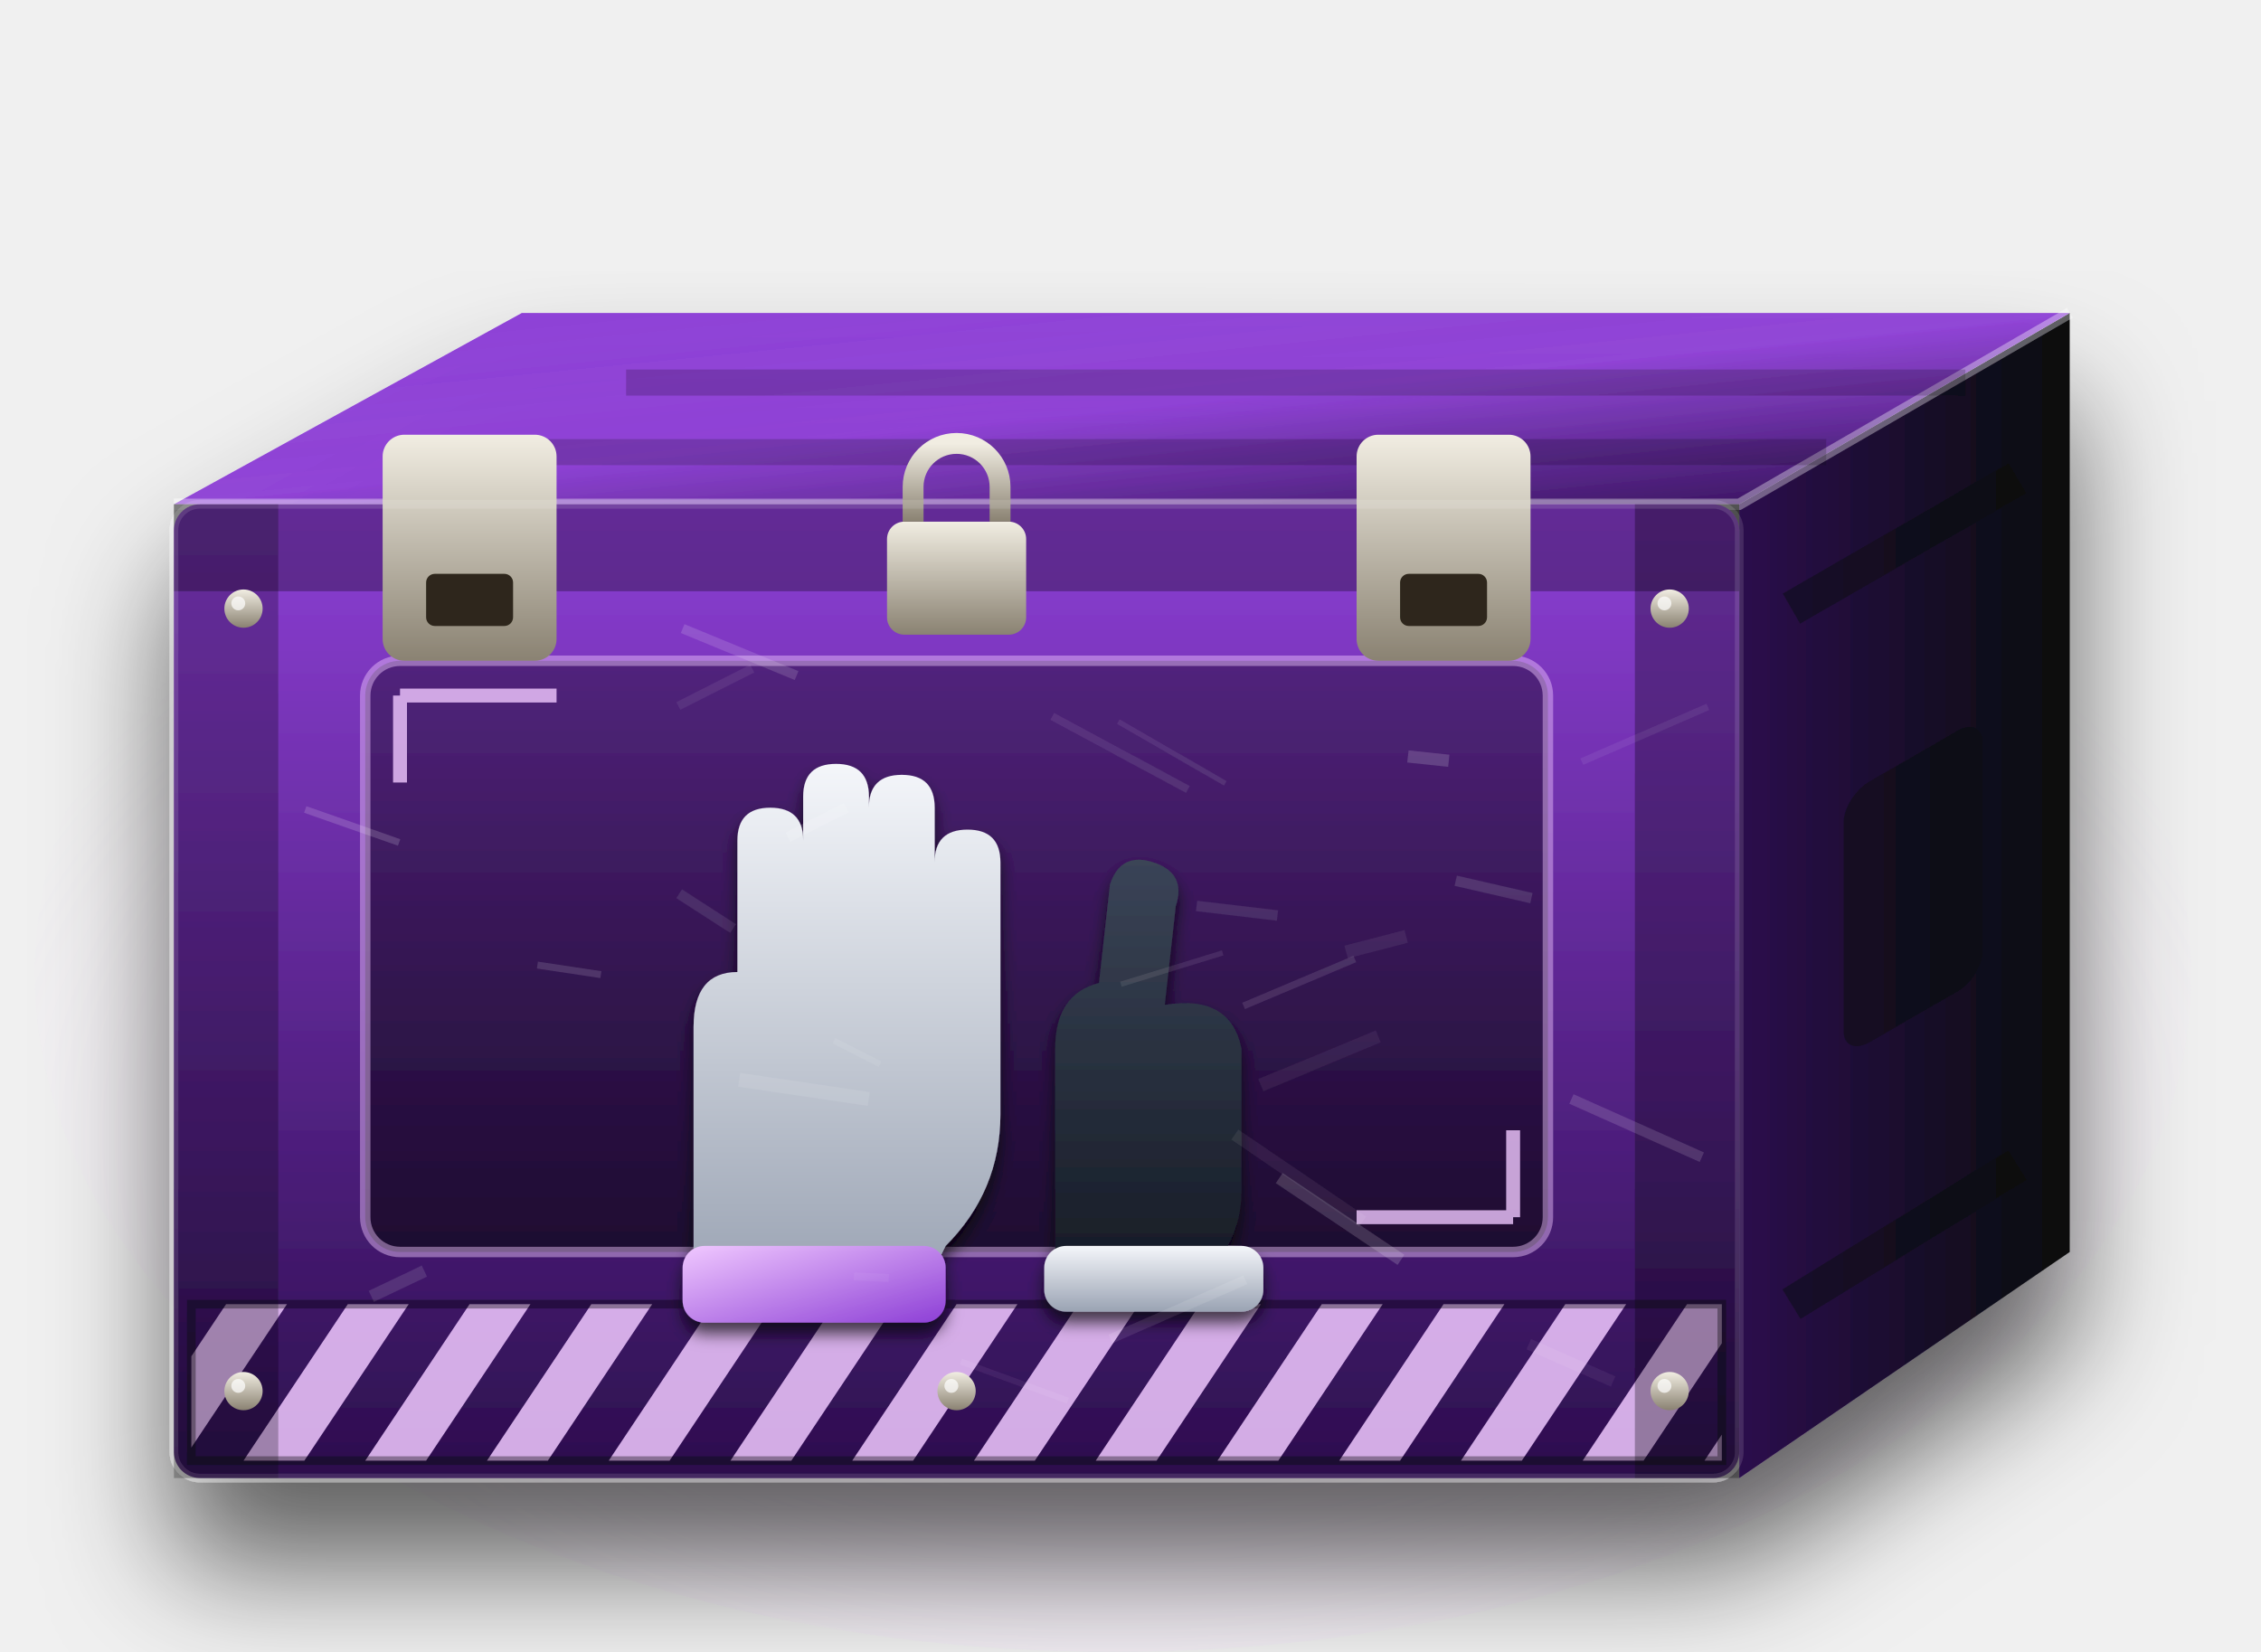
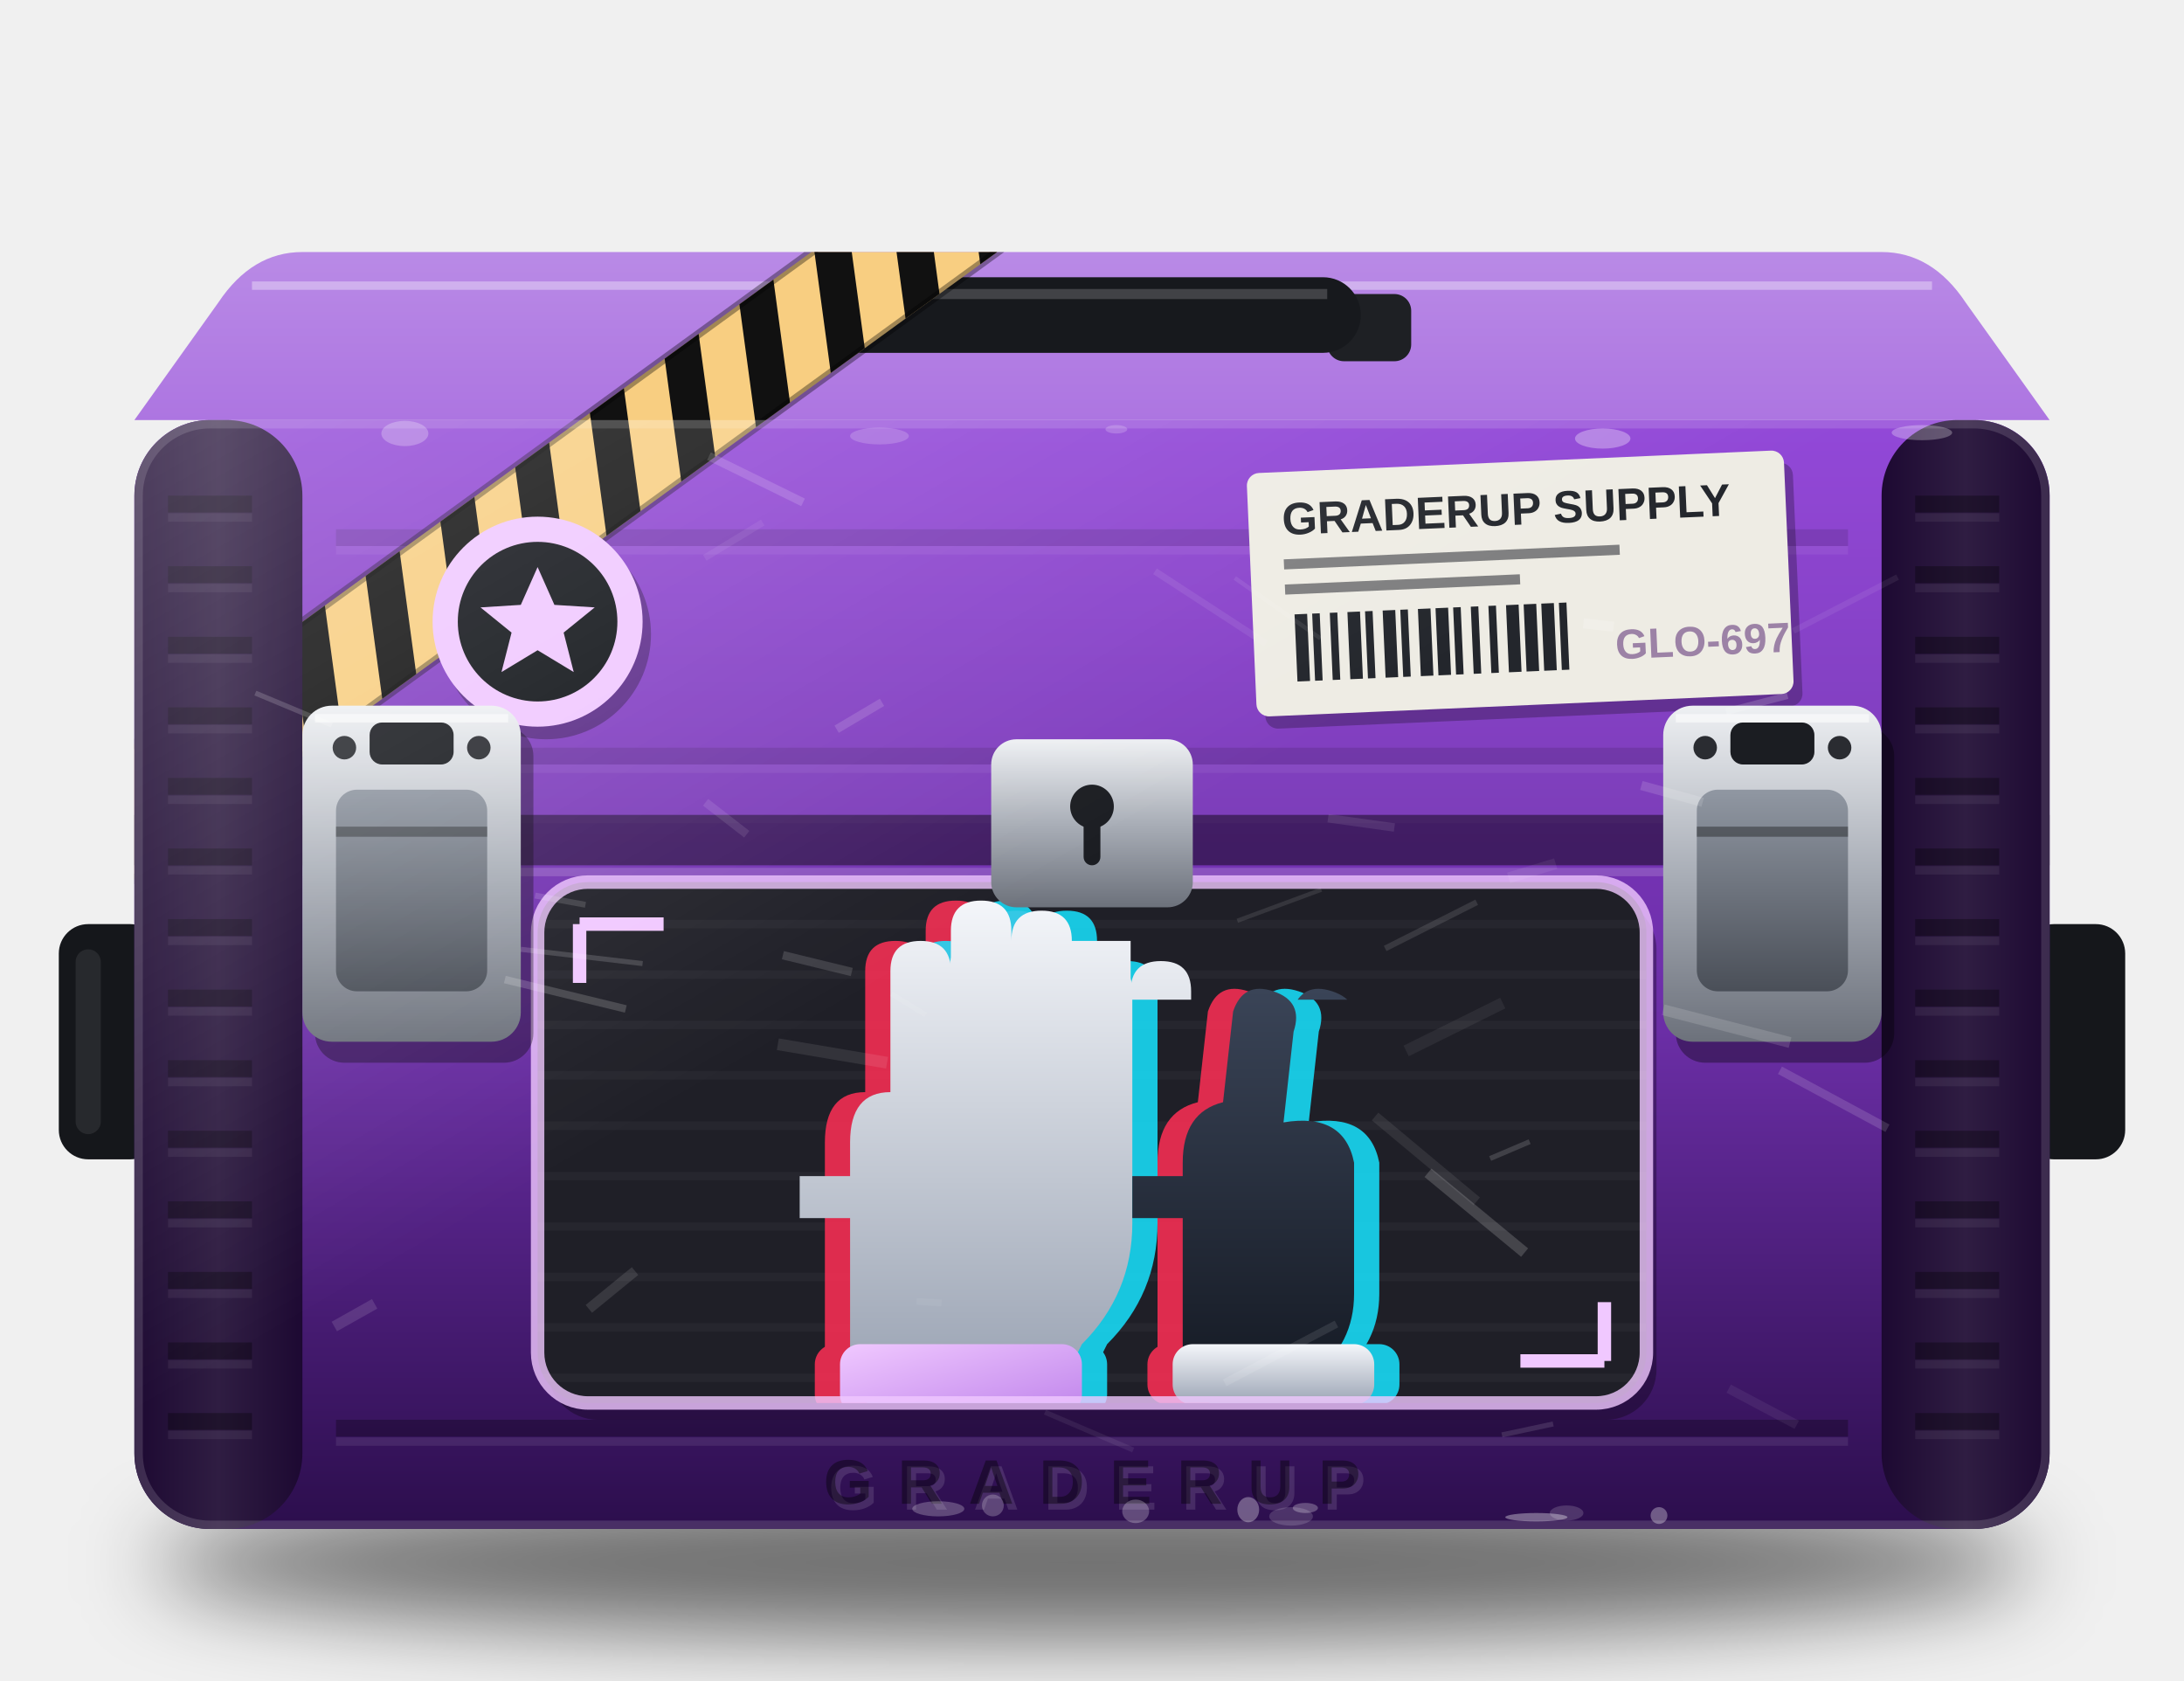
- <svg xmlns="http://www.w3.org/2000/svg" viewBox="0 0 260 190" fill="none">
+ <svg xmlns="http://www.w3.org/2000/svg" viewBox="0 0 260 200" fill="none">
  <defs>
    <linearGradient id="glovesf" x1="0" y1="0" x2="0" y2="1">
      <stop offset="0" stop-color="#8d3fd6" />
+       <stop offset=".55" stop-color="#6b2ea6" />
      <stop offset="1" stop-color="#2c0e4d" />
    </linearGradient>
-     <linearGradient id="glovest" x1="0" y1="0" x2="1" y2="1">
-       <stop offset="0" stop-color="#8d3fd6" />
-       <stop offset=".5" stop-color="#8d3fd6" stop-opacity=".95" />
-       <stop offset="1" stop-color="#2c0e4d" />
-     </linearGradient>
-     <linearGradient id="glovess" x1="0" y1="0" x2="1" y2="0">
-       <stop offset="0" stop-color="#2c0e4d" />
-       <stop offset="1" stop-color="#07090c" />
-     </linearGradient>
-     <linearGradient id="glovesm" x1="0" y1="0" x2="0" y2="1">
-       <stop offset="0" stop-color="#f1ede2" />
-       <stop offset="1" stop-color="#8a8272" />
-     </linearGradient>
-     <linearGradient id="glovesp" x1="0" y1="0" x2="0" y2="1">
-       <stop offset="0" stop-color="#000" stop-opacity=".35" />
-       <stop offset="1" stop-color="#000" stop-opacity=".55" />
-     </linearGradient>
-     <radialGradient id="glovesg" cx=".5" cy=".62" r=".55">
-       <stop offset="0" stop-color="#f0c8ff" stop-opacity=".35" />
-       <stop offset="1" stop-color="#f0c8ff" stop-opacity="0" />
-     </radialGradient>
+     <linearGradient id="glovest" x1="0" y1="0" x2="0" y2="1">
+       <stop offset="0" stop-color="#b98ae6" />
+       <stop offset="1" stop-color="#ad75e1" />
+     </linearGradient>
+     <linearGradient id="glovesb" x1="0" y1="0" x2="1" y2="0">
+       <stop offset="0" stop-color="#1d0932" />
+       <stop offset=".5" stop-color="#2f1d42" />
+       <stop offset="1" stop-color="#1d0932" />
+     </linearGradient>
+     <linearGradient id="glovesgl" x1="0" y1="0" x2="1" y2="1">
+       <stop offset="0" stop-color="#fff" stop-opacity=".22" />
+       <stop offset=".45" stop-color="#fff" stop-opacity="0" />
+     </linearGradient>
+     <linearGradient id="glovesmt" x1="0" y1="0" x2="0" y2="1">
+       <stop offset="0" stop-color="#eef0f3" />
+       <stop offset=".5" stop-color="#a9aeb7" />
+       <stop offset="1" stop-color="#6c717b" />
+     </linearGradient>
+     <linearGradient id="glovesmd" x1="0" y1="0" x2="0" y2="1">
+       <stop offset="0" stop-color="#9097a2" />
+       <stop offset="1" stop-color="#4a4f58" />
+     </linearGradient>
    <linearGradient id="m" x1="0" y1="0" x2="0" y2="1">
      <stop offset="0" stop-color="#f4f6fa" />
      <stop offset="1" stop-color="#9aa3b3" />
    </linearGradient>
    <linearGradient id="d" x1="0" y1="0" x2="0" y2="1">
      <stop offset="0" stop-color="#3a4457" />
      <stop offset="1" stop-color="#151a24" />
    </linearGradient>
    <linearGradient id="acc" x1="0" y1="0" x2="1" y2="1">
      <stop offset="0" stop-color="#f0c8ff" />
-       <stop offset="1" stop-color="#8d3fd6" />
-     </linearGradient>
-     <filter id="glovessh" x="-10%" y="-10%" width="120%" height="140%">
-       <feDropShadow dx="0" dy="10" stdDeviation="7" flood-color="#000" flood-opacity=".6" />
+       <stop offset="1" stop-color="#bf84eb" />
+     </linearGradient>
+     <filter id="glovesbl" x="-20%" y="-50%" width="140%" height="200%">
+       <feGaussianBlur stdDeviation="5" />
    </filter>
-     <filter id="glovesws" x="-20%" y="-20%" width="140%" height="160%">
-       <feDropShadow dx="0" dy="2" stdDeviation="1.5" flood-color="#000" flood-opacity=".7" />
+     <filter id="glovesr" x="-10%" y="-10%" width="120%" height="120%">
+       <feFlood flood-color="#ff2d55" />
+       <feComposite in2="SourceAlpha" operator="in" />
    </filter>
+     <filter id="glovesc" x="-10%" y="-10%" width="120%" height="120%">
+       <feFlood flood-color="#19e3ff" />
+       <feComposite in2="SourceAlpha" operator="in" />
+     </filter>
+     <clipPath id="glovesclip">
+       <path d="M36 30 H224 Q230 30 234 36 L244 50 V173 Q244 182 235 182 H25 Q16 182 16 173 V50 L26 36 Q30 30 36 30 Z" />
+     </clipPath>
+     <clipPath id="glovesst">
+       <rect x="64" y="105" width="132" height="62" rx="6" />
+     </clipPath>
+     <clipPath id="glovess1">
+       <rect x="0" y="112" width="260" height="7" />
+     </clipPath>
+     <clipPath id="glovess2">
+       <rect x="0" y="140" width="260" height="5" />
+     </clipPath>
  </defs>
-   <ellipse cx="128" cy="112" rx="124" ry="78" fill="url(#glovesg)" />
-   <g filter="url(#glovessh)">
-     <path d="M200 58 L238 36 V144 L200 170 Z" fill="url(#glovess)" />
-     <path d="M206 70 L232 55 M206 150 L232 134" stroke="#000" stroke-opacity=".35" stroke-width="4" />
-     <rect x="212" y="90" width="16" height="30" rx="3" transform="skewY(-30) translate(0 124)" fill="#000" fill-opacity=".35" />
-     <path d="M20 58 L200 58 L238 36 L60 36 Z" fill="url(#glovest)" />
-     <path d="M20 58 L200 58 L238 36" stroke="#fff" stroke-opacity=".35" stroke-width="1.3" />
-     <path d="M58 52 L210 52 M72 44 L226 44" stroke="#000" stroke-opacity=".18" stroke-width="3" />
-     <rect x="20" y="58" width="180" height="112" rx="3" fill="url(#glovesf)" />
-     <rect x="20" y="58" width="180" height="10" fill="#000" fill-opacity=".3" />
-     <clipPath id="gloveshz">
-       <rect x="22" y="150" width="176" height="18" />
-     </clipPath>
-     <g clip-path="url(#gloveshz)">
-       <path d="M14 168 l12 -18 h7 l-12 18 z" fill="#f0c8ff" fill-opacity=".85" />
-       <path d="M28 168 l12 -18 h7 l-12 18 z" fill="#f0c8ff" fill-opacity=".85" />
-       <path d="M42 168 l12 -18 h7 l-12 18 z" fill="#f0c8ff" fill-opacity=".85" />
-       <path d="M56 168 l12 -18 h7 l-12 18 z" fill="#f0c8ff" fill-opacity=".85" />
-       <path d="M70 168 l12 -18 h7 l-12 18 z" fill="#f0c8ff" fill-opacity=".85" />
-       <path d="M84 168 l12 -18 h7 l-12 18 z" fill="#f0c8ff" fill-opacity=".85" />
-       <path d="M98 168 l12 -18 h7 l-12 18 z" fill="#f0c8ff" fill-opacity=".85" />
-       <path d="M112 168 l12 -18 h7 l-12 18 z" fill="#f0c8ff" fill-opacity=".85" />
-       <path d="M126 168 l12 -18 h7 l-12 18 z" fill="#f0c8ff" fill-opacity=".85" />
-       <path d="M140 168 l12 -18 h7 l-12 18 z" fill="#f0c8ff" fill-opacity=".85" />
-       <path d="M154 168 l12 -18 h7 l-12 18 z" fill="#f0c8ff" fill-opacity=".85" />
-       <path d="M168 168 l12 -18 h7 l-12 18 z" fill="#f0c8ff" fill-opacity=".85" />
-       <path d="M182 168 l12 -18 h7 l-12 18 z" fill="#f0c8ff" fill-opacity=".85" />
-       <path d="M196 168 l12 -18 h7 l-12 18 z" fill="#f0c8ff" fill-opacity=".85" />
-       <path d="M210 168 l12 -18 h7 l-12 18 z" fill="#f0c8ff" fill-opacity=".85" />
-       <path d="M224 168 l12 -18 h7 l-12 18 z" fill="#f0c8ff" fill-opacity=".85" />
-     </g>
-     <rect x="22" y="150" width="176" height="18" fill="none" stroke="#000" stroke-opacity=".35" />
-     <rect x="20" y="58" width="12" height="112" fill="#000" fill-opacity=".25" />
-     <rect x="188" y="58" width="12" height="112" fill="#000" fill-opacity=".3" />
-     <rect x="42" y="76" width="136" height="68" rx="4" fill="url(#glovesp)" stroke="#f0c8ff" stroke-opacity=".45" stroke-width="1.2" />
-     <path d="M46 80 h18 M46 80 v10 M174 140 h-18 M174 140 v-10" stroke="#f0c8ff" stroke-opacity=".8" stroke-width="1.6" />
-     <g transform="translate(47 74) scale(.63)" filter="url(#glovesws)">
+   <ellipse cx="130" cy="186" rx="112" ry="9" fill="#000" fill-opacity=".55" filter="url(#glovesbl)" />
+   <rect x="7" y="110" width="12" height="28" rx="3.5" fill="#15171b" />
+   <rect x="9" y="113" width="3" height="22" rx="1.5" fill="#fff" fill-opacity=".08" />
+   <rect x="241" y="110" width="12" height="28" rx="3.5" fill="#15171b" />
+   <path d="M36 30 H224 Q230 30 234 36 L244 50 H16 L26 36 Q30 30 36 30 Z" fill="url(#glovest)" />
+   <path d="M30 34 H230" stroke="#fff" stroke-opacity=".35" stroke-width="1" />
+   <rect x="92" y="35" width="10" height="8" rx="2" fill="#1e2024" />
+   <rect x="158" y="35" width="10" height="8" rx="2" fill="#1e2024" />
+   <rect x="98" y="33" width="64" height="9" rx="4.5" fill="#17191d" />
+   <path d="M102 35 h56" stroke="#fff" stroke-opacity=".18" stroke-width="1.2" />
+   <rect x="16" y="50" width="228" height="132" rx="9" fill="url(#glovesf)" />
+   <rect x="16" y="50" width="228" height="48" rx="9" fill="#fff" fill-opacity=".05" />
+   <path d="M40 64 H220 M40 90 H220" stroke="#000" stroke-opacity=".12" stroke-width="2" />
+   <path d="M40 65.5 H220 M40 91.5 H220" stroke="#fff" stroke-opacity=".06" stroke-width="1" />
+   <g clip-path="url(#glovesclip)">
+     <g transform="rotate(-36 60 64)">
+       <rect x="-40" y="58" width="170" height="13" fill="#f8ce81" />
+       <path d="M-40 71 l7 -13 h5 l-7 13 z" fill="#111" />
+       <path d="M-29 71 l7 -13 h5 l-7 13 z" fill="#111" />
+       <path d="M-18 71 l7 -13 h5 l-7 13 z" fill="#111" />
+       <path d="M-7 71 l7 -13 h5 l-7 13 z" fill="#111" />
+       <path d="M4 71 l7 -13 h5 l-7 13 z" fill="#111" />
+       <path d="M15 71 l7 -13 h5 l-7 13 z" fill="#111" />
+       <path d="M26 71 l7 -13 h5 l-7 13 z" fill="#111" />
+       <path d="M37 71 l7 -13 h5 l-7 13 z" fill="#111" />
+       <path d="M48 71 l7 -13 h5 l-7 13 z" fill="#111" />
+       <path d="M59 71 l7 -13 h5 l-7 13 z" fill="#111" />
+       <path d="M70 71 l7 -13 h5 l-7 13 z" fill="#111" />
+       <path d="M81 71 l7 -13 h5 l-7 13 z" fill="#111" />
+       <path d="M92 71 l7 -13 h5 l-7 13 z" fill="#111" />
+       <path d="M103 71 l7 -13 h5 l-7 13 z" fill="#111" />
+       <path d="M114 71 l7 -13 h5 l-7 13 z" fill="#111" />
+       <path d="M125 71 l7 -13 h5 l-7 13 z" fill="#111" />
+       <path d="M136 71 l7 -13 h5 l-7 13 z" fill="#111" />
+       <path d="M147 71 l7 -13 h5 l-7 13 z" fill="#111" />
+       <rect x="-40" y="58" width="170" height="13" fill="none" stroke="#000" stroke-opacity=".35" />
+     </g>
+   </g>
+   <rect x="16" y="97" width="228" height="6" fill="#000" fill-opacity=".45" />
+   <path d="M16 103.8 H244" stroke="#fff" stroke-opacity=".16" stroke-width="1" />
+   <path d="M40 170 H220" stroke="#000" stroke-opacity=".28" stroke-width="2" />
+   <path d="M40 171.6 H220" stroke="#fff" stroke-opacity=".08" stroke-width="1" />
+   <rect x="16" y="50" width="20" height="132" rx="9" fill="url(#glovesb)" />
+   <path d="M20 60 h10" stroke="#000" stroke-opacity=".32" stroke-width="2" />
+   <path d="M20 61.6 h10" stroke="#fff" stroke-opacity=".06" stroke-width="1" />
+   <path d="M20 68.4 h10" stroke="#000" stroke-opacity=".32" stroke-width="2" />
+   <path d="M20 70 h10" stroke="#fff" stroke-opacity=".06" stroke-width="1" />
+   <path d="M20 76.8 h10" stroke="#000" stroke-opacity=".32" stroke-width="2" />
+   <path d="M20 78.4 h10" stroke="#fff" stroke-opacity=".06" stroke-width="1" />
+   <path d="M20 85.2 h10" stroke="#000" stroke-opacity=".32" stroke-width="2" />
+   <path d="M20 86.8 h10" stroke="#fff" stroke-opacity=".06" stroke-width="1" />
+   <path d="M20 93.6 h10" stroke="#000" stroke-opacity=".32" stroke-width="2" />
+   <path d="M20 95.2 h10" stroke="#fff" stroke-opacity=".06" stroke-width="1" />
+   <path d="M20 102 h10" stroke="#000" stroke-opacity=".32" stroke-width="2" />
+   <path d="M20 103.6 h10" stroke="#fff" stroke-opacity=".06" stroke-width="1" />
+   <path d="M20 110.4 h10" stroke="#000" stroke-opacity=".32" stroke-width="2" />
+   <path d="M20 112 h10" stroke="#fff" stroke-opacity=".06" stroke-width="1" />
+   <path d="M20 118.8 h10" stroke="#000" stroke-opacity=".32" stroke-width="2" />
+   <path d="M20 120.4 h10" stroke="#fff" stroke-opacity=".06" stroke-width="1" />
+   <path d="M20 127.2 h10" stroke="#000" stroke-opacity=".32" stroke-width="2" />
+   <path d="M20 128.8 h10" stroke="#fff" stroke-opacity=".06" stroke-width="1" />
+   <path d="M20 135.6 h10" stroke="#000" stroke-opacity=".32" stroke-width="2" />
+   <path d="M20 137.2 h10" stroke="#fff" stroke-opacity=".06" stroke-width="1" />
+   <path d="M20 144 h10" stroke="#000" stroke-opacity=".32" stroke-width="2" />
+   <path d="M20 145.6 h10" stroke="#fff" stroke-opacity=".06" stroke-width="1" />
+   <path d="M20 152.4 h10" stroke="#000" stroke-opacity=".32" stroke-width="2" />
+   <path d="M20 154 h10" stroke="#fff" stroke-opacity=".06" stroke-width="1" />
+   <path d="M20 160.8 h10" stroke="#000" stroke-opacity=".32" stroke-width="2" />
+   <path d="M20 162.4 h10" stroke="#fff" stroke-opacity=".06" stroke-width="1" />
+   <path d="M20 169.2 h10" stroke="#000" stroke-opacity=".32" stroke-width="2" />
+   <path d="M20 170.8 h10" stroke="#fff" stroke-opacity=".06" stroke-width="1" />
+   <rect x="224" y="50" width="20" height="132" rx="9" fill="url(#glovesb)" />
+   <path d="M228 60 h10" stroke="#000" stroke-opacity=".32" stroke-width="2" />
+   <path d="M228 61.6 h10" stroke="#fff" stroke-opacity=".06" stroke-width="1" />
+   <path d="M228 68.4 h10" stroke="#000" stroke-opacity=".32" stroke-width="2" />
+   <path d="M228 70 h10" stroke="#fff" stroke-opacity=".06" stroke-width="1" />
+   <path d="M228 76.8 h10" stroke="#000" stroke-opacity=".32" stroke-width="2" />
+   <path d="M228 78.4 h10" stroke="#fff" stroke-opacity=".06" stroke-width="1" />
+   <path d="M228 85.2 h10" stroke="#000" stroke-opacity=".32" stroke-width="2" />
+   <path d="M228 86.8 h10" stroke="#fff" stroke-opacity=".06" stroke-width="1" />
+   <path d="M228 93.6 h10" stroke="#000" stroke-opacity=".32" stroke-width="2" />
+   <path d="M228 95.2 h10" stroke="#fff" stroke-opacity=".06" stroke-width="1" />
+   <path d="M228 102 h10" stroke="#000" stroke-opacity=".32" stroke-width="2" />
+   <path d="M228 103.6 h10" stroke="#fff" stroke-opacity=".06" stroke-width="1" />
+   <path d="M228 110.4 h10" stroke="#000" stroke-opacity=".32" stroke-width="2" />
+   <path d="M228 112 h10" stroke="#fff" stroke-opacity=".06" stroke-width="1" />
+   <path d="M228 118.8 h10" stroke="#000" stroke-opacity=".32" stroke-width="2" />
+   <path d="M228 120.4 h10" stroke="#fff" stroke-opacity=".06" stroke-width="1" />
+   <path d="M228 127.2 h10" stroke="#000" stroke-opacity=".32" stroke-width="2" />
+   <path d="M228 128.8 h10" stroke="#fff" stroke-opacity=".06" stroke-width="1" />
+   <path d="M228 135.6 h10" stroke="#000" stroke-opacity=".32" stroke-width="2" />
+   <path d="M228 137.2 h10" stroke="#fff" stroke-opacity=".06" stroke-width="1" />
+   <path d="M228 144 h10" stroke="#000" stroke-opacity=".32" stroke-width="2" />
+   <path d="M228 145.6 h10" stroke="#fff" stroke-opacity=".06" stroke-width="1" />
+   <path d="M228 152.4 h10" stroke="#000" stroke-opacity=".32" stroke-width="2" />
+   <path d="M228 154 h10" stroke="#fff" stroke-opacity=".06" stroke-width="1" />
+   <path d="M228 160.8 h10" stroke="#000" stroke-opacity=".32" stroke-width="2" />
+   <path d="M228 162.4 h10" stroke="#fff" stroke-opacity=".06" stroke-width="1" />
+   <path d="M228 169.2 h10" stroke="#000" stroke-opacity=".32" stroke-width="2" />
+   <path d="M228 170.8 h10" stroke="#fff" stroke-opacity=".06" stroke-width="1" />
+   <g transform="rotate(-2.5 180 70)">
+     <rect x="149" y="55" width="64" height="29" rx="1.5" fill="#000" fill-opacity=".25" transform="translate(1 1.5)" />
+     <rect x="149" y="55" width="64" height="29" rx="1.5" fill="#eeece4" />
+     <text x="153" y="62.5" font-family="Arial, sans-serif" font-weight="700" font-size="5.4" fill="#23262c">GRADERUP SUPPLY</text>
+     <path d="M153 66 h40 M153 69 h28" stroke="#23262c" stroke-opacity=".55" stroke-width="1.2" />
+     <rect x="154" y="72" width="1.5" height="8" fill="#23262c" />
+     <rect x="156.1" y="72" width="0.9" height="8" fill="#23262c" />
+     <rect x="158.2" y="72" width="0.9" height="8" fill="#23262c" />
+     <rect x="160.3" y="72" width="1.5" height="8" fill="#23262c" />
+     <rect x="162.4" y="72" width="0.9" height="8" fill="#23262c" />
+     <rect x="164.5" y="72" width="1.5" height="8" fill="#23262c" />
+     <rect x="166.6" y="72" width="0.9" height="8" fill="#23262c" />
+     <rect x="168.7" y="72" width="1.5" height="8" fill="#23262c" />
+     <rect x="170.8" y="72" width="1.5" height="8" fill="#23262c" />
+     <rect x="172.9" y="72" width="0.9" height="8" fill="#23262c" />
+     <rect x="175" y="72" width="0.9" height="8" fill="#23262c" />
+     <rect x="177.1" y="72" width="0.9" height="8" fill="#23262c" />
+     <rect x="179.2" y="72" width="1.5" height="8" fill="#23262c" />
+     <rect x="181.3" y="72" width="1.5" height="8" fill="#23262c" />
+     <rect x="183.4" y="72" width="1.5" height="8" fill="#23262c" />
+     <rect x="185.5" y="72" width="0.9" height="8" fill="#23262c" />
+     <text x="192" y="79" font-family="Arial, sans-serif" font-weight="700" font-size="5" fill="#9c82a6">GLO-697</text>
+   </g>
+   <circle cx="64" cy="74" r="12.5" fill="#000" fill-opacity=".3" transform="translate(1 1.5)" />
+   <circle cx="64" cy="74" r="12.5" fill="#f0c8ff" />
+   <circle cx="64" cy="74" r="9.5" fill="#101318" />
+   <path d="M64 67.5 L66 72 L70.8 72.3 L67.1 75.3 L68.3 80 L64 77.4 L59.7 80 L60.9 75.3 L57.2 72.3 L62 72 Z" fill="#f0c8ff" />
+   <rect x="64" y="105" width="132" height="62" rx="6" fill="#000" fill-opacity=".3" transform="translate(1.2 2)" />
+   <rect x="64" y="105" width="132" height="62" rx="6" fill="#0d1015" />
+   <g clip-path="url(#glovesst)">
+     <rect x="64" y="105" width="132" height="62" fill="#f0c8ff" fill-opacity=".08" />
+     <path d="M64 110 H196" stroke="#fff" stroke-opacity=".035" />
+     <path d="M64 116 H196" stroke="#fff" stroke-opacity=".035" />
+     <path d="M64 122 H196" stroke="#fff" stroke-opacity=".035" />
+     <path d="M64 128 H196" stroke="#fff" stroke-opacity=".035" />
+     <path d="M64 134 H196" stroke="#fff" stroke-opacity=".035" />
+     <path d="M64 140 H196" stroke="#fff" stroke-opacity=".035" />
+     <path d="M64 146 H196" stroke="#fff" stroke-opacity=".035" />
+     <path d="M64 152 H196" stroke="#fff" stroke-opacity=".035" />
+     <path d="M64 158 H196" stroke="#fff" stroke-opacity=".035" />
+     <path d="M64 164 H196" stroke="#fff" stroke-opacity=".035" />
+     <g transform="translate(-3 0)" opacity=".85">
+       <g transform="translate(70 94) scale(.6)" filter="url(#glovesr)">
+         <path d="M52 118 V70 Q52 60 60 60 V36 Q60 30 66 30 Q72 30 72 36 V58 V28 Q72 22 78 22 Q84 22 84 28 V58 V30 Q84 24 90 24 Q96 24 96 30 V60 V40 Q96 34 102 34 Q108 34 108 40 V86 Q108 100 98 110 L94 118 Z" fill="url(#m)" />
+         <rect x="50" y="110" width="48" height="14" rx="4" fill="url(#acc)" />
+         <path d="M118 118 V74 Q118 64 126 62 L128 44 Q130 38 136 40 Q142 42 140 48 L138 66 Q150 64 152 74 V100 Q152 110 144 116 Z" fill="url(#d)" />
+         <rect x="116" y="110" width="40" height="12" rx="4" fill="url(#m)" />
+       </g>
+     </g>
+     <g transform="translate(3 0)" opacity=".85">
+       <g transform="translate(70 94) scale(.6)" filter="url(#glovesc)">
+         <path d="M52 118 V70 Q52 60 60 60 V36 Q60 30 66 30 Q72 30 72 36 V58 V28 Q72 22 78 22 Q84 22 84 28 V58 V30 Q84 24 90 24 Q96 24 96 30 V60 V40 Q96 34 102 34 Q108 34 108 40 V86 Q108 100 98 110 L94 118 Z" fill="url(#m)" />
+         <rect x="50" y="110" width="48" height="14" rx="4" fill="url(#acc)" />
+         <path d="M118 118 V74 Q118 64 126 62 L128 44 Q130 38 136 40 Q142 42 140 48 L138 66 Q150 64 152 74 V100 Q152 110 144 116 Z" fill="url(#d)" />
+         <rect x="116" y="110" width="40" height="12" rx="4" fill="url(#m)" />
+       </g>
+     </g>
+     <g transform="translate(70 94) scale(.6)">
      <path d="M52 118 V70 Q52 60 60 60 V36 Q60 30 66 30 Q72 30 72 36 V58 V28 Q72 22 78 22 Q84 22 84 28 V58 V30 Q84 24 90 24 Q96 24 96 30 V60 V40 Q96 34 102 34 Q108 34 108 40 V86 Q108 100 98 110 L94 118 Z" fill="url(#m)" />
      <rect x="50" y="110" width="48" height="14" rx="4" fill="url(#acc)" />
      <path d="M118 118 V74 Q118 64 126 62 L128 44 Q130 38 136 40 Q142 42 140 48 L138 66 Q150 64 152 74 V100 Q152 110 144 116 Z" fill="url(#d)" />
      <rect x="116" y="110" width="40" height="12" rx="4" fill="url(#m)" />
    </g>
-     <path d="M142.0 130.5 l14.7 10.0" stroke="#fff" stroke-opacity="0.07" stroke-width="1.4" />
-     <path d="M61.8 111.0 l7.3 1.1" stroke="#fff" stroke-opacity="0.14" stroke-width="0.8" />
-     <path d="M181.9 87.6 l14.5 -6.3" stroke="#fff" stroke-opacity="0.07" stroke-width="0.8" />
-     <path d="M167.4 101.3 l8.7 2.0" stroke="#fff" stroke-opacity="0.12" stroke-width="1.2" />
-     <path d="M154.8 109.5 l6.9 -1.8" stroke="#fff" stroke-opacity="0.07" stroke-width="1.5" />
-     <path d="M85.0 124.2 l14.9 2.2" stroke="#fff" stroke-opacity="0.09" stroke-width="1.6" />
-     <path d="M128.9 113.2 l11.7 -3.6" stroke="#fff" stroke-opacity="0.09" stroke-width="0.6" />
-     <path d="M78.0 81.2 l8.5 -4.3" stroke="#fff" stroke-opacity="0.07" stroke-width="1.0" />
-     <path d="M128.6 83.0 l12.3 7.1" stroke="#fff" stroke-opacity="0.08" stroke-width="0.6" />
-     <path d="M78.5 72.3 l13.1 5.4" stroke="#fff" stroke-opacity="0.14" stroke-width="1.1" />
-     <path d="M35.1 93.1 l10.8 3.8" stroke="#fff" stroke-opacity="0.16" stroke-width="0.8" />
-     <path d="M95.9 119.7 l5.3 2.7" stroke="#fff" stroke-opacity="0.07" stroke-width="0.7" />
-     <path d="M137.6 104.2 l9.3 1.1" stroke="#fff" stroke-opacity="0.09" stroke-width="1.2" />
-     <path d="M121.0 82.4 l15.6 8.4" stroke="#fff" stroke-opacity="0.08" stroke-width="0.9" />
-     <path d="M147.1 135.5 l14.0 9.4" stroke="#fff" stroke-opacity="0.16" stroke-width="1.4" />
-     <path d="M98.2 146.8 l4.0 0.2" stroke="#fff" stroke-opacity="0.05" stroke-width="0.9" />
-     <path d="M161.9 87.0 l4.7 0.5" stroke="#fff" stroke-opacity="0.16" stroke-width="1.4" />
-     <path d="M90.6 96.3 l6.7 -3.4" stroke="#fff" stroke-opacity="0.13" stroke-width="1.2" />
-     <path d="M127.7 154.0 l15.5 -6.8" stroke="#fff" stroke-opacity="0.10" stroke-width="1.1" />
-     <path d="M180.7 126.4 l15.0 6.7" stroke="#fff" stroke-opacity="0.14" stroke-width="1.2" />
-     <path d="M78.1 102.8 l6.2 4.0" stroke="#fff" stroke-opacity="0.09" stroke-width="1.2" />
-     <path d="M42.7 149.1 l6.1 -2.9" stroke="#fff" stroke-opacity="0.11" stroke-width="1.4" />
-     <path d="M110.5 156.6 l12.3 4.5" stroke="#fff" stroke-opacity="0.07" stroke-width="0.7" />
-     <path d="M175.8 154.6 l9.7 4.3" stroke="#fff" stroke-opacity="0.06" stroke-width="1.3" />
-     <path d="M143.0 115.7 l12.8 -5.4" stroke="#fff" stroke-opacity="0.11" stroke-width="0.8" />
-     <path d="M145.0 124.8 l13.5 -5.6" stroke="#fff" stroke-opacity="0.06" stroke-width="1.5" />
-     <circle cx="28" cy="70" r="2.2" fill="url(#glovesm)" />
-     <circle cx="27.4" cy="69.4" r="0.8" fill="#fff" fill-opacity=".7" />
-     <circle cx="192" cy="70" r="2.2" fill="url(#glovesm)" />
-     <circle cx="191.4" cy="69.4" r="0.8" fill="#fff" fill-opacity=".7" />
-     <circle cx="28" cy="160" r="2.2" fill="url(#glovesm)" />
-     <circle cx="27.4" cy="159.4" r="0.8" fill="#fff" fill-opacity=".7" />
-     <circle cx="192" cy="160" r="2.2" fill="url(#glovesm)" />
-     <circle cx="191.4" cy="159.4" r="0.8" fill="#fff" fill-opacity=".7" />
-     <circle cx="110" cy="70" r="2.2" fill="url(#glovesm)" />
-     <circle cx="109.4" cy="69.4" r="0.8" fill="#fff" fill-opacity=".7" />
-     <circle cx="110" cy="160" r="2.2" fill="url(#glovesm)" />
-     <circle cx="109.4" cy="159.4" r="0.8" fill="#fff" fill-opacity=".7" />
-     <rect x="44" y="50" width="20" height="26" rx="2.5" fill="url(#glovesm)" />
-     <rect x="49" y="66" width="10" height="6" rx="1" fill="#2e281c" />
-     <rect x="156" y="50" width="20" height="26" rx="2.5" fill="url(#glovesm)" />
-     <rect x="161" y="66" width="10" height="6" rx="1" fill="#2e281c" />
-     <rect x="102" y="60" width="16" height="13" rx="2" fill="url(#glovesm)" />
-     <path d="M105 60 v-4 a5 5 0 0 1 10 0 v4" stroke="url(#glovesm)" stroke-width="2.4" fill="none" />
-     <text x="110" y="184" opacity="0" text-anchor="middle" font-family="Arial Black, Arial, sans-serif" font-weight="900" font-size="9" letter-spacing="3" fill="#000" fill-opacity=".45">GRADERUP</text>
-     <rect x="20" y="58" width="180" height="112" rx="3" stroke="#fff" stroke-opacity=".12" />
+     <g clip-path="url(#glovess1)" transform="translate(7 0)">
+       <g transform="translate(70 94) scale(.6)">
+         <path d="M52 118 V70 Q52 60 60 60 V36 Q60 30 66 30 Q72 30 72 36 V58 V28 Q72 22 78 22 Q84 22 84 28 V58 V30 Q84 24 90 24 Q96 24 96 30 V60 V40 Q96 34 102 34 Q108 34 108 40 V86 Q108 100 98 110 L94 118 Z" fill="url(#m)" />
+         <rect x="50" y="110" width="48" height="14" rx="4" fill="url(#acc)" />
+         <path d="M118 118 V74 Q118 64 126 62 L128 44 Q130 38 136 40 Q142 42 140 48 L138 66 Q150 64 152 74 V100 Q152 110 144 116 Z" fill="url(#d)" />
+         <rect x="116" y="110" width="40" height="12" rx="4" fill="url(#m)" />
+       </g>
+     </g>
+     <g clip-path="url(#glovess2)" transform="translate(-6 0)">
+       <g transform="translate(70 94) scale(.6)">
+         <path d="M52 118 V70 Q52 60 60 60 V36 Q60 30 66 30 Q72 30 72 36 V58 V28 Q72 22 78 22 Q84 22 84 28 V58 V30 Q84 24 90 24 Q96 24 96 30 V60 V40 Q96 34 102 34 Q108 34 108 40 V86 Q108 100 98 110 L94 118 Z" fill="url(#m)" />
+         <rect x="50" y="110" width="48" height="14" rx="4" fill="url(#acc)" />
+         <path d="M118 118 V74 Q118 64 126 62 L128 44 Q130 38 136 40 Q142 42 140 48 L138 66 Q150 64 152 74 V100 Q152 110 144 116 Z" fill="url(#d)" />
+         <rect x="116" y="110" width="40" height="12" rx="4" fill="url(#m)" />
+       </g>
+     </g>
  </g>
+   <rect x="64" y="105" width="132" height="62" rx="6" stroke="#f0c8ff" stroke-opacity=".8" stroke-width="1.6" />
+   <path d="M69 110 h10 M69 110 v7 M191 162 h-10 M191 162 v-7" stroke="#f0c8ff" stroke-width="1.6" />
+   <rect x="36" y="84" width="26" height="40" rx="3.5" fill="#000" fill-opacity=".35" transform="translate(1.5 2.5)" />
+   <rect x="36" y="84" width="26" height="40" rx="3.5" fill="url(#glovesmt)" />
+   <rect x="40" y="94" width="18" height="24" rx="2.5" fill="url(#glovesmd)" />
+   <path d="M40 99 h18" stroke="#000" stroke-opacity=".35" stroke-width="1.2" />
+   <rect x="44" y="86" width="10" height="5" rx="1.5" fill="#1b1d22" />
+   <circle cx="41" cy="89" r="1.4" fill="#2a2c31" />
+   <circle cx="57" cy="89" r="1.4" fill="#2a2c31" />
+   <path d="M37.5 85.5 h23" stroke="#fff" stroke-opacity=".55" stroke-width="1" />
+   <rect x="198" y="84" width="26" height="40" rx="3.5" fill="#000" fill-opacity=".35" transform="translate(1.5 2.5)" />
+   <rect x="198" y="84" width="26" height="40" rx="3.5" fill="url(#glovesmt)" />
+   <rect x="202" y="94" width="18" height="24" rx="2.5" fill="url(#glovesmd)" />
+   <path d="M202 99 h18" stroke="#000" stroke-opacity=".35" stroke-width="1.2" />
+   <rect x="206" y="86" width="10" height="5" rx="1.5" fill="#1b1d22" />
+   <circle cx="203" cy="89" r="1.4" fill="#2a2c31" />
+   <circle cx="219" cy="89" r="1.4" fill="#2a2c31" />
+   <path d="M199.5 85.5 h23" stroke="#fff" stroke-opacity=".55" stroke-width="1" />
+   <rect x="118" y="88" width="24" height="20" rx="3" fill="url(#glovesmt)" />
+   <circle cx="130" cy="96" r="2.6" fill="#1b1d22" />
+   <rect x="129" y="97" width="2" height="6" rx="1" fill="#1b1d22" />
+   <text x="130.6" y="179.7" text-anchor="middle" font-family="Arial Black, Arial, sans-serif" font-weight="900" font-size="7.5" letter-spacing="3" fill="#fff" fill-opacity=".12">GRADERUP</text>
+   <text x="130" y="179" text-anchor="middle" font-family="Arial Black, Arial, sans-serif" font-weight="900" font-size="7.5" letter-spacing="3" fill="#000" fill-opacity=".4">GRADERUP</text>
+   <g clip-path="url(#glovesclip)">
+     <path d="M163.7 132.9 l12.1 10.1" stroke="#fff" stroke-opacity="0.08" stroke-width="1.2" />
+     <path d="M63.7 106.6 l6.0 1.1" stroke="#fff" stroke-opacity="0.14" stroke-width="0.7" />
+     <path d="M213.5 75.1 l12.4 -6.4" stroke="#fff" stroke-opacity="0.07" stroke-width="0.7" />
+     <path d="M195.4 93.5 l7.3 2.0" stroke="#fff" stroke-opacity="0.13" stroke-width="1.1" />
+     <path d="M179.6 104.5 l5.6 -1.7" stroke="#fff" stroke-opacity="0.07" stroke-width="1.3" />
+     <path d="M92.6 124.3 l13.0 2.2" stroke="#fff" stroke-opacity="0.09" stroke-width="1.4" />
+     <path d="M147.3 109.6 l10.0 -3.7" stroke="#fff" stroke-opacity="0.10" stroke-width="0.5" />
+     <path d="M83.9 66.4 l6.9 -4.2" stroke="#fff" stroke-opacity="0.07" stroke-width="0.8" />
+     <path d="M147.0 68.8 l10.2 7.2" stroke="#fff" stroke-opacity="0.08" stroke-width="0.5" />
+     <path d="M84.4 54.3 l11.2 5.5" stroke="#fff" stroke-opacity="0.15" stroke-width="1.0" />
+     <path d="M30.4 82.5 l9.1 3.8" stroke="#fff" stroke-opacity="0.17" stroke-width="0.6" />
+     <path d="M106.1 118.3 l4.1 2.5" stroke="#fff" stroke-opacity="0.07" stroke-width="0.6" />
+     <path d="M158.1 97.4 l7.9 1.1" stroke="#fff" stroke-opacity="0.09" stroke-width="1.0" />
+     <path d="M137.5 68.0 l13.2 8.6" stroke="#fff" stroke-opacity="0.08" stroke-width="0.8" />
+     <path d="M170.0 139.6 l11.5 9.5" stroke="#fff" stroke-opacity="0.17" stroke-width="1.3" />
+     <path d="M109.1 154.9 l3.0 0.2" stroke="#fff" stroke-opacity="0.05" stroke-width="0.8" />
+     <path d="M188.5 74.2 l3.6 0.4" stroke="#fff" stroke-opacity="0.17" stroke-width="1.2" />
+     <path d="M99.6 86.8 l5.4 -3.2" stroke="#fff" stroke-opacity="0.14" stroke-width="1.0" />
+     <path d="M145.8 164.6 l13.3 -7.0" stroke="#fff" stroke-opacity="0.10" stroke-width="0.9" />
+     <path d="M211.9 127.4 l12.8 6.9" stroke="#fff" stroke-opacity="0.14" stroke-width="1.0" />
+     <path d="M84.0 95.5 l4.9 3.8" stroke="#fff" stroke-opacity="0.10" stroke-width="1.0" />
+     <path d="M39.8 157.9 l4.8 -2.7" stroke="#fff" stroke-opacity="0.12" stroke-width="1.3" />
+     <path d="M124.4 168.1 l10.5 4.5" stroke="#fff" stroke-opacity="0.07" stroke-width="0.6" />
+     <path d="M205.8 165.3 l8.1 4.3" stroke="#fff" stroke-opacity="0.06" stroke-width="1.1" />
+     <path d="M164.9 112.9 l10.9 -5.5" stroke="#fff" stroke-opacity="0.11" stroke-width="0.7" />
+     <path d="M167.4 125.1 l11.5 -5.7" stroke="#fff" stroke-opacity="0.06" stroke-width="1.4" />
+     <path d="M60.1 116.6 l14.4 3.5" stroke="#fff" stroke-opacity="0.17" stroke-width="0.9" />
+     <path d="M70.1 155.8 l5.5 -4.5" stroke="#fff" stroke-opacity="0.11" stroke-width="1.2" />
+     <path d="M62.0 113.0 l14.5 1.7" stroke="#fff" stroke-opacity="0.16" stroke-width="0.6" />
+     <path d="M198.0 120.2 l15.1 3.9" stroke="#fff" stroke-opacity="0.14" stroke-width="1.3" />
+     <path d="M205.5 84.7 l7.3 -1.9" stroke="#fff" stroke-opacity="0.17" stroke-width="0.8" />
+     <path d="M178.8 170.8 l6.1 -1.3" stroke="#fff" stroke-opacity="0.12" stroke-width="0.6" />
+     <path d="M177.4 137.9 l4.7 -2.0" stroke="#fff" stroke-opacity="0.15" stroke-width="0.6" />
+     <path d="M93.2 113.7 l8.2 2.0" stroke="#fff" stroke-opacity="0.14" stroke-width="1.0" />
+     <ellipse cx="153.7" cy="180.5" rx="2.6" ry="1.1" fill="#fff" fill-opacity="0.15" />
+     <ellipse cx="197.5" cy="180.4" rx="1.0" ry="1.0" fill="#fff" fill-opacity="0.32" />
+     <ellipse cx="132.9" cy="51.1" rx="1.3" ry="0.5" fill="#fff" fill-opacity="0.19" />
+     <ellipse cx="186.5" cy="180.1" rx="2.0" ry="0.9" fill="#fff" fill-opacity="0.16" />
+     <ellipse cx="135.2" cy="179.9" rx="1.6" ry="1.4" fill="#fff" fill-opacity="0.25" />
+     <ellipse cx="228.8" cy="51.5" rx="3.6" ry="0.9" fill="#fff" fill-opacity="0.27" />
+     <ellipse cx="48.2" cy="51.6" rx="2.8" ry="1.5" fill="#fff" fill-opacity="0.25" />
+     <ellipse cx="190.8" cy="52.2" rx="3.3" ry="1.2" fill="#fff" fill-opacity="0.32" />
+     <ellipse cx="118.2" cy="179.2" rx="1.3" ry="1.3" fill="#fff" fill-opacity="0.23" />
+     <ellipse cx="148.6" cy="179.7" rx="1.3" ry="1.5" fill="#fff" fill-opacity="0.32" />
+     <ellipse cx="104.7" cy="51.9" rx="3.5" ry="1.0" fill="#fff" fill-opacity="0.18" />
+     <ellipse cx="111.7" cy="179.6" rx="3.1" ry="0.9" fill="#fff" fill-opacity="0.24" />
+     <ellipse cx="155.4" cy="179.5" rx="1.5" ry="0.6" fill="#fff" fill-opacity="0.26" />
+     <ellipse cx="182.9" cy="180.6" rx="3.7" ry="0.5" fill="#fff" fill-opacity="0.35" />
+   </g>
+   <rect x="16" y="50" width="228" height="132" rx="9" fill="url(#glovesgl)" />
+   <rect x="16.5" y="50.5" width="227" height="131" rx="8.5" stroke="#fff" stroke-opacity=".14" />
</svg>
